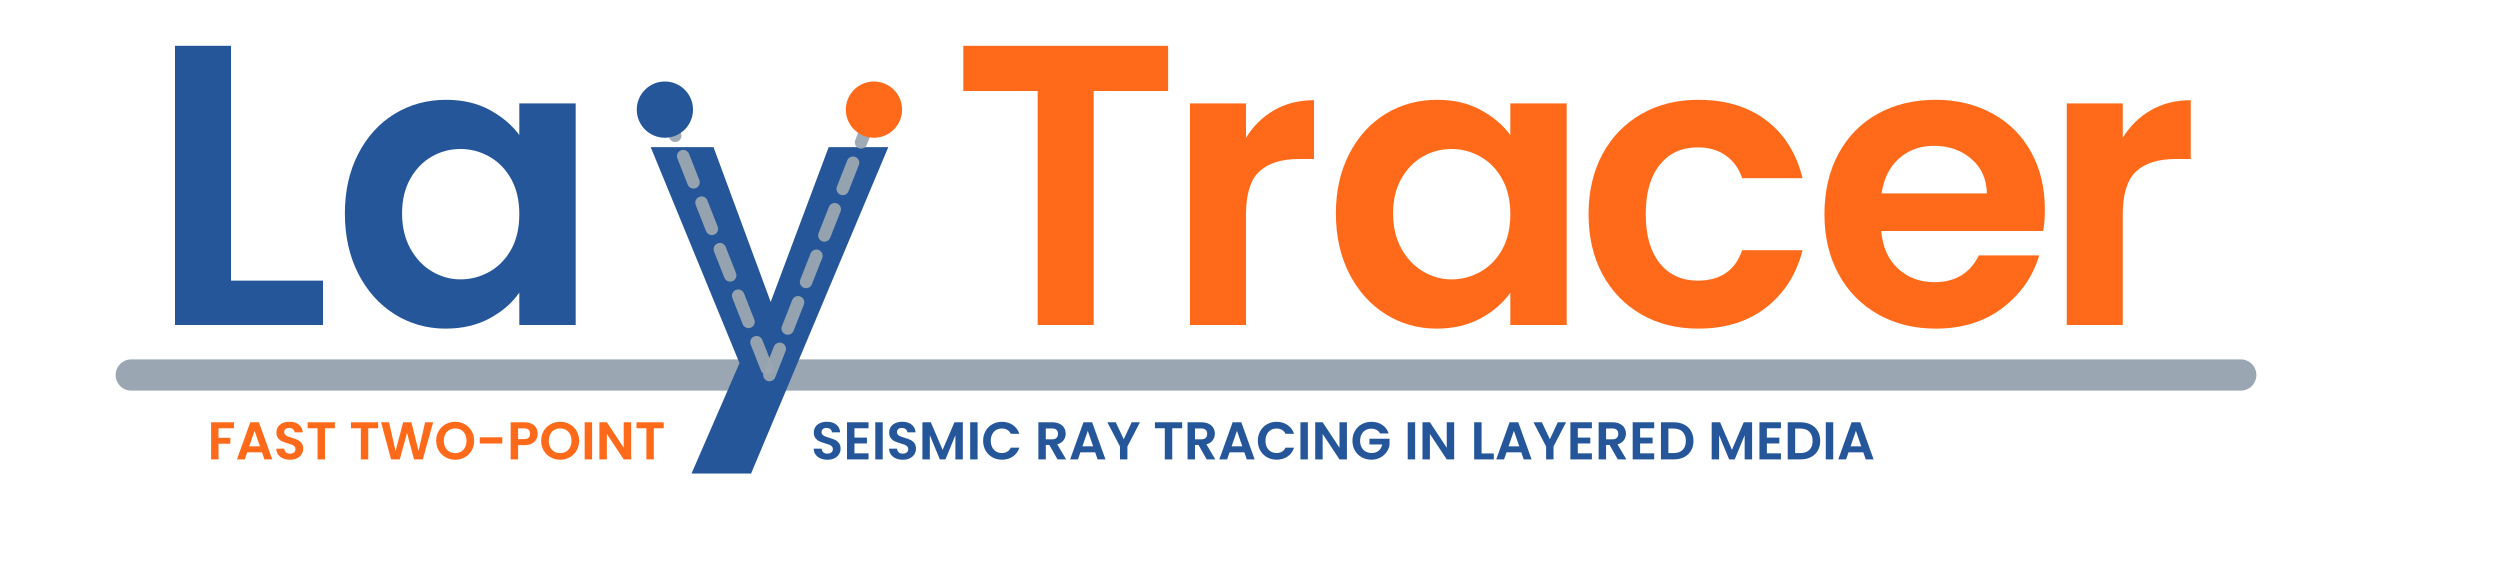
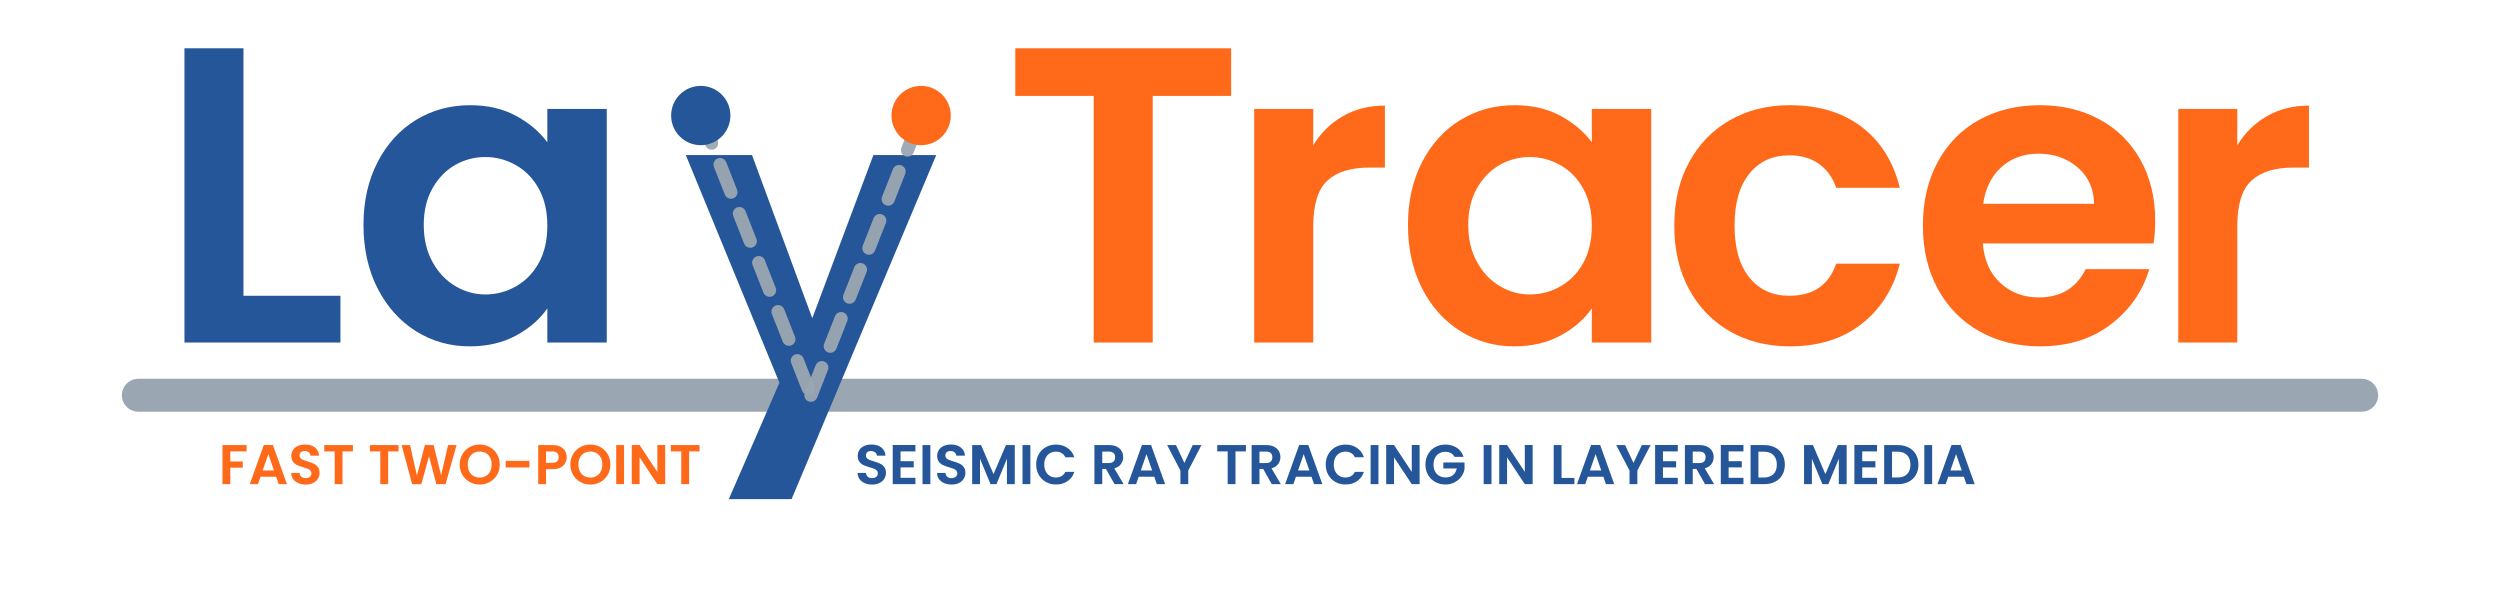
- <svg xmlns="http://www.w3.org/2000/svg" width="800" height="180" viewBox="0 0 800 180" role="img" aria-labelledby="title desc">
+ <svg xmlns="http://www.w3.org/2000/svg" width="759.04" height="180" viewBox="0 0 759.04 180" role="img" aria-labelledby="title desc">
  <line x1="42" y1="120" x2="717.04" y2="120" stroke="#9AA7B2" stroke-width="10" stroke-linecap="round" />
  <path fill="#255699" d="M 73.92 89.8 L 103.36 89.8 L 103.36 104 L 56 104 L 56 14.66 L 73.92 14.66 L 73.92 89.8 Z" />
  <path fill="#255699" d="M 110.36 68.28 Q 110.36 57.54 114.64 49.22 Q 118.94 40.9 126.3 36.42 Q 133.66 31.94 142.74 31.94 Q 150.68 31.94 156.62 35.14 Q 162.58 38.34 166.18 43.2 L 166.18 33.08 L 184.22 33.08 L 184.22 104 L 166.18 104 L 166.18 93.64 Q 162.72 98.62 156.64 101.9 Q 150.56 105.16 142.62 105.16 Q 133.66 105.16 126.3 100.56 Q 118.94 95.94 114.64 87.56 Q 110.36 79.16 110.36 68.28 Z M 166.18 68.54 Q 166.18 62.02 163.62 57.36 Q 161.06 52.68 156.7 50.18 Q 152.34 47.68 147.36 47.68 Q 142.36 47.68 138.14 50.12 Q 133.92 52.54 131.28 57.22 Q 128.66 61.88 128.66 68.28 Q 128.66 74.68 131.28 79.48 Q 133.92 84.28 138.2 86.84 Q 142.5 89.4 147.36 89.4 Q 152.34 89.4 156.7 86.92 Q 161.06 84.42 163.62 79.76 Q 166.18 75.08 166.18 68.54 Z" />
  <path fill="#255699" d="M 284.26 47.08 L 240.34 151.54 L 221.28 151.54 L 236.64 116.2 L 208.22 47.08 L 228.32 47.08 L 246.62 96.62 L 265.18 47.08 L 284.26 47.08 Z" />
  <path fill="#FF6A1A" d="M 373.8 14.66 L 373.8 29.12 L 349.98 29.12 L 349.98 104 L 332.06 104 L 332.06 29.12 L 308.26 29.12 L 308.26 14.66 L 373.8 14.66 Z" />
  <path fill="#FF6A1A" d="M 398.72 44.1 Q 402.16 38.46 407.72 35.26 Q 413.3 32.06 420.48 32.06 L 420.48 50.88 L 415.74 50.88 Q 407.28 50.88 403 54.86 Q 398.72 58.82 398.72 68.68 L 398.72 104 L 380.8 104 L 380.8 33.08 L 398.72 33.08 L 398.72 44.1 Z" />
  <path fill="#FF6A1A" d="M 427.48 68.28 Q 427.48 57.54 431.76 49.22 Q 436.06 40.9 443.42 36.42 Q 450.78 31.94 459.86 31.94 Q 467.8 31.94 473.74 35.14 Q 479.7 38.34 483.3 43.2 L 483.3 33.08 L 501.34 33.08 L 501.34 104 L 483.3 104 L 483.3 93.64 Q 479.84 98.62 473.76 101.9 Q 467.68 105.16 459.74 105.16 Q 450.78 105.16 443.42 100.56 Q 436.06 95.94 431.76 87.56 Q 427.48 79.16 427.48 68.28 Z M 483.3 68.54 Q 483.3 62.02 480.74 57.36 Q 478.18 52.68 473.82 50.18 Q 469.46 47.68 464.48 47.68 Q 459.48 47.68 455.26 50.12 Q 451.04 52.54 448.4 57.22 Q 445.78 61.88 445.78 68.28 Q 445.78 74.68 448.4 79.48 Q 451.04 84.28 455.32 86.84 Q 459.62 89.4 464.48 89.4 Q 469.46 89.4 473.82 86.92 Q 478.18 84.42 480.74 79.76 Q 483.3 75.08 483.3 68.54 Z" />
  <path fill="#FF6A1A" d="M 508.34 68.54 Q 508.34 57.54 512.82 49.28 Q 517.3 41.02 525.24 36.48 Q 533.18 31.94 543.42 31.94 Q 556.6 31.94 565.24 38.54 Q 573.88 45.12 576.82 57.02 L 557.5 57.02 Q 555.96 52.42 552.3 49.8 Q 548.66 47.16 543.28 47.16 Q 535.6 47.16 531.12 52.74 Q 526.64 58.3 526.64 68.54 Q 526.64 78.66 531.12 84.24 Q 535.6 89.8 543.28 89.8 Q 554.16 89.8 557.5 80.06 L 576.82 80.06 Q 573.88 91.58 565.18 98.38 Q 556.48 105.16 543.42 105.16 Q 533.18 105.16 525.24 100.62 Q 517.3 96.06 512.82 87.82 Q 508.34 79.56 508.34 68.54 Z" />
  <path fill="#FF6A1A" d="M 654.36 67 Q 654.36 70.84 653.84 73.92 L 602 73.92 Q 602.64 81.6 607.38 85.96 Q 612.12 90.3 619.02 90.3 Q 629 90.3 633.24 81.72 L 652.56 81.72 Q 649.48 91.96 640.78 98.56 Q 632.08 105.16 619.4 105.16 Q 609.16 105.16 601.04 100.62 Q 592.92 96.06 588.36 87.74 Q 583.82 79.42 583.82 68.54 Q 583.82 57.54 588.3 49.22 Q 592.78 40.9 600.84 36.42 Q 608.92 31.94 619.4 31.94 Q 629.52 31.94 637.52 36.3 Q 645.52 40.64 649.94 48.64 Q 654.36 56.64 654.36 67 Z M 635.8 61.88 Q 635.66 54.98 630.8 50.82 Q 625.94 46.66 618.9 46.66 Q 612.24 46.66 607.7 50.7 Q 603.16 54.72 602.12 61.88 L 635.8 61.88 Z" />
  <path fill="#FF6A1A" d="M 679.28 44.1 Q 682.72 38.46 688.28 35.26 Q 693.86 32.06 701.04 32.06 L 701.04 50.88 L 696.3 50.88 Q 687.84 50.88 683.56 54.86 Q 679.28 58.82 679.28 68.68 L 679.28 104 L 661.36 104 L 661.36 33.08 L 679.28 33.08 L 679.28 44.1 Z" />
  <line x1="212.763" y1="35.08" x2="246.215" y2="120" stroke="#9AA7B2" stroke-width="4" stroke-linecap="round" opacity="0.95" stroke-dasharray="9 7" />
  <line x1="246.215" y1="120" x2="279.666" y2="35.08" stroke="#9AA7B2" stroke-width="4" stroke-linecap="round" opacity="0.95" stroke-dasharray="9 7" />
  <circle cx="212.763" cy="35.08" r="9" fill="#255699" />
  <circle cx="279.666" cy="35.08" r="9" fill="#FF6A1A" />
  <path fill="#FF6A1A" d="M 74.871 135.135 L 74.871 137.055 L 69.925 137.055 L 69.925 140.099 L 73.716 140.099 L 73.716 141.985 L 69.925 141.985 L 69.925 147 L 67.545 147 L 67.545 135.135 L 74.871 135.135 Z M 83.831 144.74 L 79.105 144.74 L 78.322 147 L 75.822 147 L 80.091 135.116 L 82.861 135.116 L 87.127 147 L 84.612 147 L 83.831 144.74 Z M 83.185 142.835 L 81.467 137.87 L 79.751 142.835 L 83.185 142.835 Z M 92.823 147.12 Q 91.583 147.12 90.587 146.695 Q 89.593 146.27 89.014 145.47 Q 88.438 144.67 88.419 143.584 L 90.969 143.584 Q 91.022 144.315 91.49 144.74 Q 91.957 145.165 92.773 145.165 Q 93.604 145.165 94.08 144.766 Q 94.558 144.365 94.558 143.72 Q 94.558 143.191 94.234 142.851 Q 93.912 142.511 93.426 142.317 Q 92.943 142.12 92.093 141.884 Q 90.937 141.544 90.215 141.212 Q 89.492 140.88 88.972 140.208 Q 88.454 139.536 88.454 138.415 Q 88.454 137.36 88.98 136.58 Q 89.508 135.796 90.459 135.382 Q 91.413 134.965 92.637 134.965 Q 94.473 134.965 95.62 135.857 Q 96.768 136.75 96.887 138.346 L 94.268 138.346 Q 94.234 137.735 93.747 137.337 Q 93.264 136.935 92.467 136.935 Q 91.769 136.935 91.352 137.294 Q 90.937 137.65 90.937 138.33 Q 90.937 138.805 91.251 139.122 Q 91.564 139.435 92.032 139.632 Q 92.499 139.825 93.349 140.08 Q 94.507 140.42 95.238 140.76 Q 95.968 141.1 96.494 141.78 Q 97.023 142.46 97.023 143.565 Q 97.023 144.519 96.529 145.335 Q 96.037 146.15 95.084 146.636 Q 94.133 147.12 92.823 147.12 Z M 107.155 135.135 L 107.155 137.055 L 103.992 137.055 L 103.992 147 L 101.612 147 L 101.612 137.055 L 98.451 137.055 L 98.451 135.135 L 107.155 135.135 Z M 121.01 135.135 L 121.01 137.055 L 117.847 137.055 L 117.847 147 L 115.467 147 L 115.467 137.055 L 112.306 137.055 L 112.306 135.135 L 121.01 135.135 Z M 138.605 135.135 L 135.29 147 L 132.485 147 L 130.256 138.55 L 127.929 147 L 125.14 147.016 L 121.945 135.135 L 124.495 135.135 L 126.585 144.349 L 129 135.135 L 131.651 135.135 L 133.93 144.296 L 136.036 135.135 L 138.605 135.135 Z M 145.659 147.12 Q 143.993 147.12 142.599 146.339 Q 141.204 145.555 140.389 144.171 Q 139.573 142.785 139.573 141.034 Q 139.573 139.3 140.389 137.916 Q 141.204 136.529 142.599 135.748 Q 143.993 134.965 145.659 134.965 Q 147.343 134.965 148.727 135.748 Q 150.113 136.529 150.921 137.916 Q 151.728 139.3 151.728 141.034 Q 151.728 142.785 150.921 144.171 Q 150.113 145.555 148.719 146.339 Q 147.324 147.12 145.659 147.12 Z M 145.659 144.995 Q 146.729 144.995 147.544 144.511 Q 148.363 144.025 148.819 143.125 Q 149.279 142.224 149.279 141.034 Q 149.279 139.844 148.819 138.952 Q 148.363 138.059 147.544 137.584 Q 146.729 137.105 145.659 137.105 Q 144.588 137.105 143.762 137.584 Q 142.939 138.059 142.479 138.952 Q 142.022 139.844 142.022 141.034 Q 142.022 142.224 142.479 143.125 Q 142.939 144.025 143.762 144.511 Q 144.588 144.995 145.659 144.995 Z M 160.738 139.929 L 160.738 141.935 L 153.529 141.935 L 153.529 139.929 L 160.738 139.929 Z M 172.06 138.805 Q 172.06 139.759 171.608 140.593 Q 171.159 141.425 170.198 141.935 Q 169.239 142.445 167.775 142.445 L 165.788 142.445 L 165.788 147 L 163.408 147 L 163.408 135.135 L 167.775 135.135 Q 169.154 135.135 170.12 135.61 Q 171.09 136.085 171.573 136.92 Q 172.06 137.751 172.06 138.805 Z M 167.674 140.524 Q 168.66 140.524 169.135 140.072 Q 169.613 139.621 169.613 138.805 Q 169.613 137.071 167.674 137.071 L 165.788 137.071 L 165.788 140.524 L 167.674 140.524 Z M 179.251 147.12 Q 177.585 147.12 176.191 146.339 Q 174.796 145.555 173.981 144.171 Q 173.165 142.785 173.165 141.034 Q 173.165 139.3 173.981 137.916 Q 174.796 136.529 176.191 135.748 Q 177.585 134.965 179.251 134.965 Q 180.935 134.965 182.319 135.748 Q 183.705 136.529 184.513 137.916 Q 185.32 139.3 185.32 141.034 Q 185.32 142.785 184.513 144.171 Q 183.705 145.555 182.311 146.339 Q 180.916 147.12 179.251 147.12 Z M 179.251 144.995 Q 180.321 144.995 181.136 144.511 Q 181.955 144.025 182.411 143.125 Q 182.871 142.224 182.871 141.034 Q 182.871 139.844 182.411 138.952 Q 181.955 138.059 181.136 137.584 Q 180.321 137.105 179.251 137.105 Q 178.18 137.105 177.354 137.584 Q 176.531 138.059 176.071 138.952 Q 175.614 139.844 175.614 141.034 Q 175.614 142.224 176.071 143.125 Q 176.531 144.025 177.354 144.511 Q 178.18 144.995 179.251 144.995 Z M 189.469 135.135 L 189.469 147 L 187.089 147 L 187.089 135.135 L 189.469 135.135 Z M 201.962 147 L 199.582 147 L 194.195 138.856 L 194.195 147 L 191.815 147 L 191.815 135.116 L 194.195 135.116 L 199.582 143.276 L 199.582 135.116 L 201.962 135.116 L 201.962 147 Z M 212.385 135.135 L 212.385 137.055 L 209.222 137.055 L 209.222 147 L 206.842 147 L 206.842 137.055 L 203.681 137.055 L 203.681 135.135 L 212.385 135.135 Z" />
  <path fill="#255699" d="M 264.789 147.12 Q 263.549 147.12 262.553 146.695 Q 261.559 146.27 260.98 145.47 Q 260.404 144.67 260.385 143.584 L 262.935 143.584 Q 262.988 144.315 263.456 144.74 Q 263.923 145.165 264.739 145.165 Q 265.57 145.165 266.046 144.766 Q 266.524 144.365 266.524 143.72 Q 266.524 143.191 266.2 142.851 Q 265.878 142.511 265.392 142.317 Q 264.909 142.12 264.059 141.884 Q 262.903 141.544 262.181 141.212 Q 261.458 140.88 260.938 140.208 Q 260.42 139.536 260.42 138.415 Q 260.42 137.36 260.946 136.58 Q 261.474 135.796 262.425 135.382 Q 263.379 134.965 264.603 134.965 Q 266.439 134.965 267.586 135.857 Q 268.734 136.75 268.853 138.346 L 266.234 138.346 Q 266.2 137.735 265.714 137.337 Q 265.23 136.935 264.433 136.935 Q 263.735 136.935 263.318 137.294 Q 262.903 137.65 262.903 138.33 Q 262.903 138.805 263.217 139.122 Q 263.53 139.435 263.998 139.632 Q 264.465 139.825 265.315 140.08 Q 266.473 140.42 267.204 140.76 Q 267.934 141.1 268.46 141.78 Q 268.989 142.46 268.989 143.565 Q 268.989 144.519 268.495 145.335 Q 268.003 146.15 267.05 146.636 Q 266.099 147.12 264.789 147.12 Z M 273.426 137.055 L 273.426 140.03 L 277.421 140.03 L 277.421 141.916 L 273.426 141.916 L 273.426 145.061 L 277.931 145.061 L 277.931 147 L 271.046 147 L 271.046 135.116 L 277.931 135.116 L 277.931 137.055 L 273.426 137.055 Z M 282.47 135.135 L 282.47 147 L 280.09 147 L 280.09 135.135 L 282.47 135.135 Z M 288.912 147.12 Q 287.672 147.12 286.676 146.695 Q 285.682 146.27 285.103 145.47 Q 284.527 144.67 284.508 143.584 L 287.058 143.584 Q 287.111 144.315 287.579 144.74 Q 288.046 145.165 288.862 145.165 Q 289.693 145.165 290.169 144.766 Q 290.647 144.365 290.647 143.72 Q 290.647 143.191 290.323 142.851 Q 290.001 142.511 289.515 142.317 Q 289.032 142.12 288.182 141.884 Q 287.026 141.544 286.304 141.212 Q 285.581 140.88 285.061 140.208 Q 284.543 139.536 284.543 138.415 Q 284.543 137.36 285.069 136.58 Q 285.597 135.796 286.548 135.382 Q 287.502 134.965 288.726 134.965 Q 290.562 134.965 291.709 135.857 Q 292.857 136.75 292.976 138.346 L 290.357 138.346 Q 290.323 137.735 289.837 137.337 Q 289.353 136.935 288.556 136.935 Q 287.858 136.935 287.441 137.294 Q 287.026 137.65 287.026 138.33 Q 287.026 138.805 287.34 139.122 Q 287.653 139.435 288.121 139.632 Q 288.588 139.825 289.438 140.08 Q 290.596 140.42 291.327 140.76 Q 292.057 141.1 292.583 141.78 Q 293.112 142.46 293.112 143.565 Q 293.112 144.519 292.618 145.335 Q 292.126 146.15 291.173 146.636 Q 290.222 147.12 288.912 147.12 Z M 308.105 135.135 L 308.105 147 L 305.725 147 L 305.725 139.281 L 302.546 147 L 300.745 147 L 297.549 139.281 L 297.549 147 L 295.169 147 L 295.169 135.135 L 297.871 135.135 L 301.645 143.956 L 305.42 135.135 L 308.105 135.135 Z M 312.832 135.135 L 312.832 147 L 310.452 147 L 310.452 135.135 L 312.832 135.135 Z M 314.599 141.05 Q 314.599 139.3 315.388 137.916 Q 316.18 136.529 317.548 135.756 Q 318.918 134.98 320.618 134.98 Q 322.605 134.98 324.101 136 Q 325.599 137.02 326.194 138.824 L 323.455 138.824 Q 323.049 137.974 322.308 137.549 Q 321.569 137.124 320.6 137.124 Q 319.564 137.124 318.756 137.607 Q 317.949 138.091 317.497 138.975 Q 317.048 139.86 317.048 141.05 Q 317.048 142.224 317.497 143.117 Q 317.949 144.009 318.756 144.493 Q 319.564 144.976 320.6 144.976 Q 321.569 144.976 322.308 144.543 Q 323.049 144.11 323.455 143.26 L 326.194 143.26 Q 325.599 145.08 324.111 146.092 Q 322.624 147.101 320.618 147.101 Q 318.918 147.101 317.548 146.328 Q 316.18 145.555 315.388 144.179 Q 314.599 142.8 314.599 141.05 Z M 338.4 147 L 335.781 142.375 L 334.66 142.375 L 334.66 147 L 332.28 147 L 332.28 135.135 L 336.732 135.135 Q 338.111 135.135 339.078 135.621 Q 340.047 136.104 340.531 136.928 Q 341.017 137.751 341.017 138.771 Q 341.017 139.945 340.337 140.888 Q 339.657 141.831 338.315 142.19 L 341.152 147 L 338.4 147 Z M 334.66 140.59 L 336.647 140.59 Q 337.617 140.59 338.092 140.123 Q 338.57 139.655 338.57 138.824 Q 338.57 138.006 338.092 137.557 Q 337.617 137.105 336.647 137.105 L 334.66 137.105 L 334.66 140.59 Z M 350.453 144.74 L 345.727 144.74 L 344.944 147 L 342.444 147 L 346.713 135.116 L 349.483 135.116 L 353.749 147 L 351.234 147 L 350.453 144.74 Z M 349.807 142.835 L 348.089 137.87 L 346.373 142.835 L 349.807 142.835 Z M 364.784 135.135 L 360.771 142.87 L 360.771 147 L 358.391 147 L 358.391 142.87 L 354.361 135.135 L 357.049 135.135 L 359.599 140.556 L 362.131 135.135 L 364.784 135.135 Z M 378.282 135.135 L 378.282 137.055 L 375.119 137.055 L 375.119 147 L 372.739 147 L 372.739 137.055 L 369.578 137.055 L 369.578 135.135 L 378.282 135.135 Z M 386.136 147 L 383.517 142.375 L 382.396 142.375 L 382.396 147 L 380.016 147 L 380.016 135.135 L 384.468 135.135 Q 385.847 135.135 386.814 135.621 Q 387.783 136.104 388.267 136.928 Q 388.753 137.751 388.753 138.771 Q 388.753 139.945 388.073 140.888 Q 387.393 141.831 386.051 142.19 L 388.888 147 L 386.136 147 Z M 382.396 140.59 L 384.383 140.59 Q 385.353 140.59 385.828 140.123 Q 386.306 139.655 386.306 138.824 Q 386.306 138.006 385.828 137.557 Q 385.353 137.105 384.383 137.105 L 382.396 137.105 L 382.396 140.59 Z M 398.189 144.74 L 393.463 144.74 L 392.68 147 L 390.18 147 L 394.449 135.116 L 397.219 135.116 L 401.485 147 L 398.97 147 L 398.189 144.74 Z M 397.543 142.835 L 395.825 137.87 L 394.109 142.835 L 397.543 142.835 Z M 402.506 141.05 Q 402.506 139.3 403.295 137.916 Q 404.087 136.529 405.455 135.756 Q 406.825 134.98 408.525 134.98 Q 410.512 134.98 412.008 136 Q 413.506 137.02 414.101 138.824 L 411.362 138.824 Q 410.956 137.974 410.215 137.549 Q 409.476 137.124 408.507 137.124 Q 407.471 137.124 406.663 137.607 Q 405.856 138.091 405.404 138.975 Q 404.955 139.86 404.955 141.05 Q 404.955 142.224 405.404 143.117 Q 405.856 144.009 406.663 144.493 Q 407.471 144.976 408.507 144.976 Q 409.476 144.976 410.215 144.543 Q 410.956 144.11 411.362 143.26 L 414.101 143.26 Q 413.506 145.08 412.018 146.092 Q 410.531 147.101 408.525 147.101 Q 406.825 147.101 405.455 146.328 Q 404.087 145.555 403.295 144.179 Q 402.506 142.8 402.506 141.05 Z M 418.521 135.135 L 418.521 147 L 416.141 147 L 416.141 135.135 L 418.521 135.135 Z M 431.014 147 L 428.634 147 L 423.247 138.856 L 423.247 147 L 420.867 147 L 420.867 135.116 L 423.247 135.116 L 428.634 143.276 L 428.634 135.116 L 431.014 135.116 L 431.014 147 Z M 441.623 138.705 Q 441.214 137.955 440.5 137.565 Q 439.788 137.175 438.834 137.175 Q 437.782 137.175 436.964 137.65 Q 436.149 138.125 435.689 139.01 Q 435.232 139.895 435.232 141.05 Q 435.232 142.24 435.7 143.125 Q 436.167 144.009 436.999 144.485 Q 437.833 144.96 438.938 144.96 Q 440.298 144.96 441.164 144.238 Q 442.032 143.515 442.303 142.224 L 438.223 142.224 L 438.223 140.405 L 444.649 140.405 L 444.649 142.479 Q 444.412 143.72 443.629 144.774 Q 442.848 145.826 441.615 146.463 Q 440.383 147.101 438.853 147.101 Q 437.134 147.101 435.748 146.328 Q 434.364 145.555 433.572 144.179 Q 432.783 142.8 432.783 141.05 Q 432.783 139.3 433.572 137.916 Q 434.364 136.529 435.748 135.756 Q 437.134 134.98 438.834 134.98 Q 440.842 134.98 442.319 135.958 Q 443.799 136.935 444.359 138.705 L 441.623 138.705 Z M 452.844 135.135 L 452.844 147 L 450.464 147 L 450.464 135.135 L 452.844 135.135 Z M 465.337 147 L 462.957 147 L 457.57 138.856 L 457.57 147 L 455.19 147 L 455.19 135.116 L 457.57 135.116 L 462.957 143.276 L 462.957 135.116 L 465.337 135.116 L 465.337 147 Z M 474.111 145.114 L 478.021 145.114 L 478.021 147 L 471.731 147 L 471.731 135.135 L 474.111 135.135 L 474.111 145.114 Z M 486.81 144.74 L 482.084 144.74 L 481.301 147 L 478.801 147 L 483.07 135.116 L 485.84 135.116 L 490.106 147 L 487.591 147 L 486.81 144.74 Z M 486.164 142.835 L 484.446 137.87 L 482.73 142.835 L 486.164 142.835 Z M 501.141 135.135 L 497.128 142.87 L 497.128 147 L 494.748 147 L 494.748 142.87 L 490.718 135.135 L 493.406 135.135 L 495.956 140.556 L 498.488 135.135 L 501.141 135.135 Z M 504.898 137.055 L 504.898 140.03 L 508.893 140.03 L 508.893 141.916 L 504.898 141.916 L 504.898 145.061 L 509.403 145.061 L 509.403 147 L 502.518 147 L 502.518 135.116 L 509.403 135.116 L 509.403 137.055 L 504.898 137.055 Z M 517.682 147 L 515.063 142.375 L 513.942 142.375 L 513.942 147 L 511.562 147 L 511.562 135.135 L 516.014 135.135 Q 517.393 135.135 518.36 135.621 Q 519.329 136.104 519.813 136.928 Q 520.299 137.751 520.299 138.771 Q 520.299 139.945 519.619 140.888 Q 518.939 141.831 517.597 142.19 L 520.434 147 L 517.682 147 Z M 513.942 140.59 L 515.929 140.59 Q 516.899 140.59 517.374 140.123 Q 517.852 139.655 517.852 138.824 Q 517.852 138.006 517.374 137.557 Q 516.899 137.105 515.929 137.105 L 513.942 137.105 L 513.942 140.59 Z M 524.839 137.055 L 524.839 140.03 L 528.834 140.03 L 528.834 141.916 L 524.839 141.916 L 524.839 145.061 L 529.344 145.061 L 529.344 147 L 522.459 147 L 522.459 135.116 L 529.344 135.116 L 529.344 137.055 L 524.839 137.055 Z M 535.65 135.135 Q 537.52 135.135 538.938 135.865 Q 540.359 136.595 541.132 137.947 Q 541.905 139.3 541.905 141.085 Q 541.905 142.87 541.132 144.206 Q 540.359 145.539 538.938 146.27 Q 537.52 147 535.65 147 L 531.503 147 L 531.503 135.135 L 535.65 135.135 Z M 535.565 144.976 Q 537.435 144.976 538.455 143.956 Q 539.475 142.936 539.475 141.085 Q 539.475 139.23 538.455 138.187 Q 537.435 137.14 535.565 137.14 L 533.883 137.14 L 533.883 144.976 L 535.565 144.976 Z M 560.674 135.135 L 560.674 147 L 558.294 147 L 558.294 139.281 L 555.115 147 L 553.314 147 L 550.118 139.281 L 550.118 147 L 547.738 147 L 547.738 135.135 L 550.44 135.135 L 554.214 143.956 L 557.989 135.135 L 560.674 135.135 Z M 565.401 137.055 L 565.401 140.03 L 569.396 140.03 L 569.396 141.916 L 565.401 141.916 L 565.401 145.061 L 569.906 145.061 L 569.906 147 L 563.021 147 L 563.021 135.116 L 569.906 135.116 L 569.906 137.055 L 565.401 137.055 Z M 576.212 135.135 Q 578.082 135.135 579.5 135.865 Q 580.921 136.595 581.694 137.947 Q 582.467 139.3 582.467 141.085 Q 582.467 142.87 581.694 144.206 Q 580.921 145.539 579.5 146.27 Q 578.082 147 576.212 147 L 572.065 147 L 572.065 135.135 L 576.212 135.135 Z M 576.127 144.976 Q 577.997 144.976 579.017 143.956 Q 580.037 142.936 580.037 141.085 Q 580.037 139.23 579.017 138.187 Q 577.997 137.14 576.127 137.14 L 574.445 137.14 L 574.445 144.976 L 576.127 144.976 Z M 586.634 135.135 L 586.634 147 L 584.254 147 L 584.254 135.135 L 586.634 135.135 Z M 596.256 144.74 L 591.53 144.74 L 590.747 147 L 588.247 147 L 592.516 135.116 L 595.286 135.116 L 599.552 147 L 597.037 147 L 596.256 144.74 Z M 595.61 142.835 L 593.892 137.87 L 592.176 142.835 L 595.61 142.835 Z" />
</svg>
